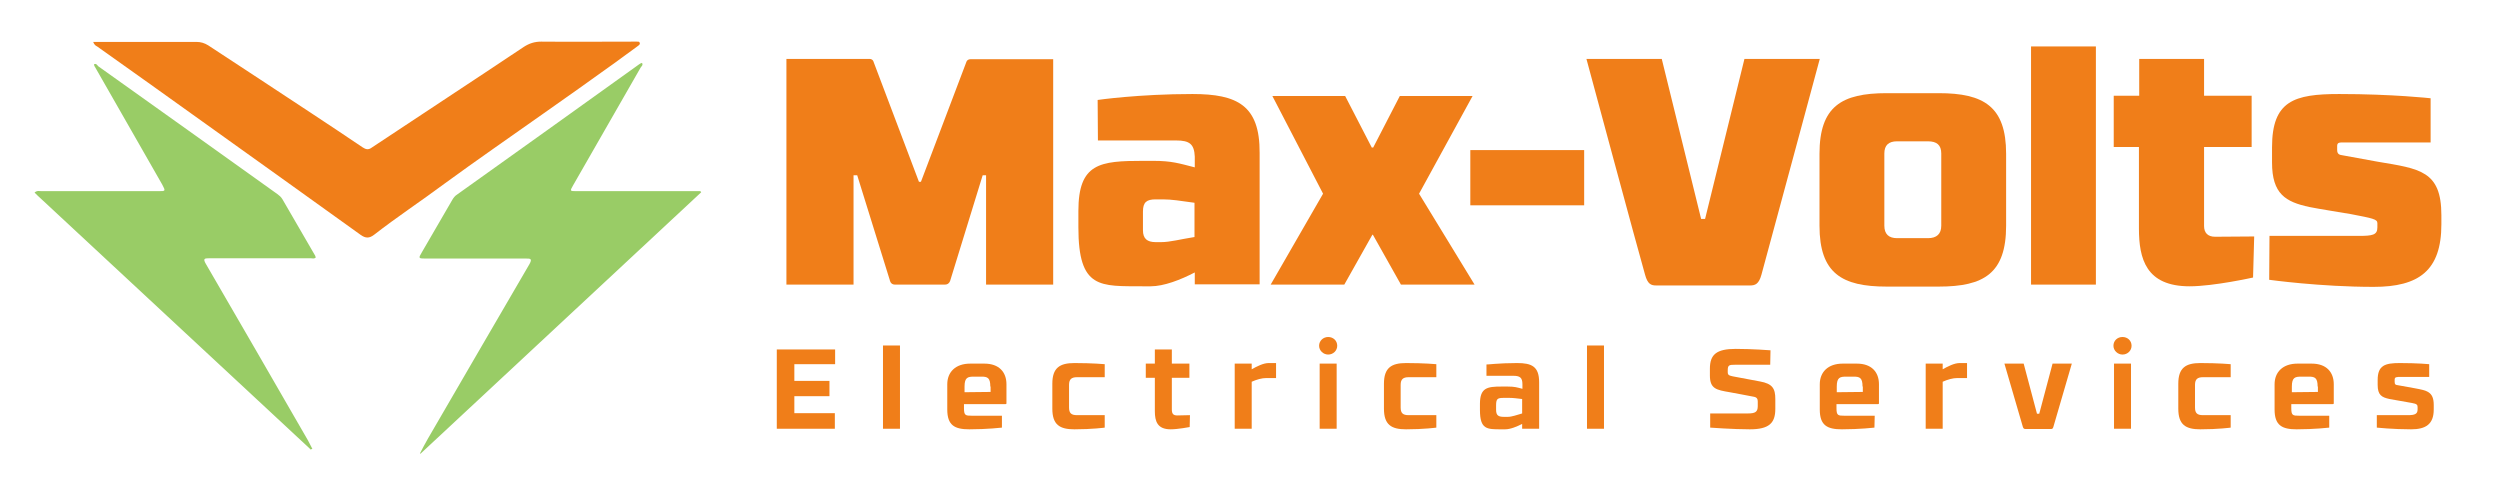
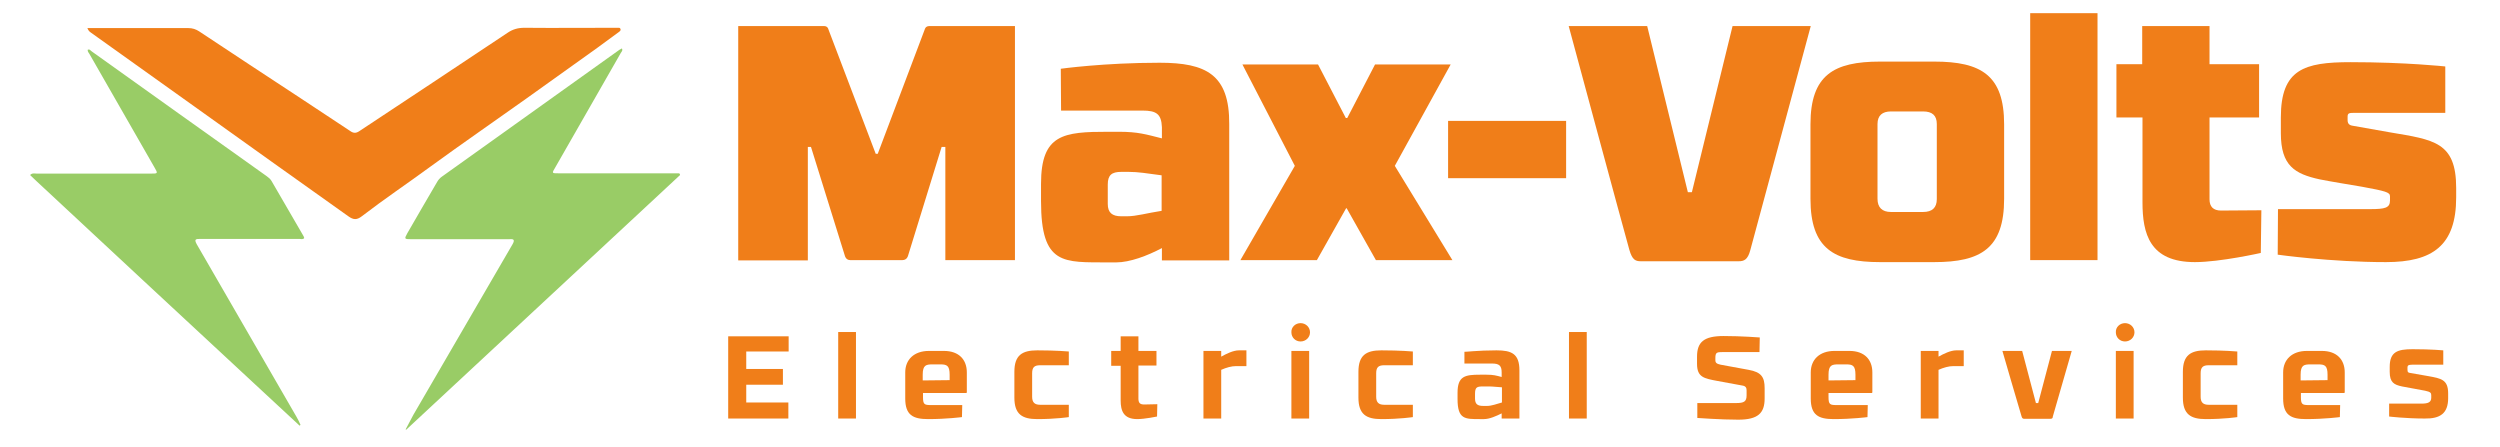
- <svg xmlns="http://www.w3.org/2000/svg" version="1.1" id="Layer_1" x="0px" y="0px" width="882.8px" height="172.9px" viewBox="0 0 882.8 172.9" style="enable-background:new 0 0 882.8 172.9;" xml:space="preserve">
+ <svg xmlns="http://www.w3.org/2000/svg" version="1.1" id="Layer_1" x="0px" y="0px" width="872.7px" height="156px" viewBox="0 0 872.7 156" style="enable-background:new 0 0 872.7 156;" xml:space="preserve">
  <style type="text/css">
	.st0{fill:#F07E19;}
	.st1{fill:#99CC66;}
</style>
  <g>
-     <path class="st0" d="M341.2,22c0,0,0.2-1.1,1.6-1.1h29.1v79.6h-23.7V61.9H347l-11.4,37c0,0-0.3,1.6-1.9,1.6h-17.7   c-1.6,0-1.8-1.6-1.8-1.6l-11.5-37h-1.3v38.6h-23.7V20.8H307c1.3,0,1.5,1.1,1.5,1.1l16,42.3h0.7L341.2,22z" />
-     <path class="st0" d="M421.1,33.2c15.8,0,23.8,4,23.7,20.8v46.4h-22.9v-4.2c-5,2.6-10.9,4.9-15.6,4.9h-2.6   c-15.2-0.1-22.9,1.1-22.9-20.8v-5.8c0-16.9,7.6-17.7,22.9-17.7h3.5c6.6,0,9.2,0.9,14.7,2.3v-3.8c-0.2-4.4-1.8-5.7-6.6-5.7h-27.6   l-0.1-14.3C387.5,35.3,402.1,33.2,421.1,33.2z M410.6,70.4h-2.5c-3.2,0-4.5,1-4.5,4.3v6.6c0,3,1.5,4.2,4.5,4.2h1.9   c3.2,0,6.7-1,11.8-1.8V71.6C416.7,70.9,413.8,70.4,410.6,70.4z" />
-     <path class="st0" d="M501.1,68.4l19.6,32.1h-26l-9.9-17.6h-0.2l-9.9,17.6h-26l18.5-32.1l-17.9-34.5H475l9.4,18.2h0.5l9.4-18.2H520   L501.1,68.4z" />
-     <path class="st0" d="M519.2,53h40.2v19.5h-40.2V53z" />
-     <path class="st0" d="M616,20.8h26.6c0,0-18.5,68.6-20.6,76.2c-0.9,3.3-2.2,3.8-4,3.8h-33.2c-1.8,0-3-0.5-3.9-3.8   c-2.2-7.6-20.7-76.2-20.7-76.2h26.6l13.9,56.5h1.4L616,20.8z" />
-     <path class="st0" d="M708.4,54.3v25.4c0,16.8-7.8,21.5-23.8,21.5h-18.4c-15.8,0-23.7-4.7-23.7-21.5V54.3c0-16.7,7.8-21.4,23.7-21.4   h18.4C700.5,32.9,708.4,37.6,708.4,54.3z M685.5,79.7V54.2c0-3-1.6-4.3-4.7-4.3h-10.9c-3,0-4.5,1.4-4.5,4.3v25.5   c0,3,1.6,4.4,4.5,4.4h10.9C683.9,84.1,685.5,82.6,685.5,79.7z" />
-     <path class="st0" d="M740.1,100.5h-22.9V16.4h22.9V100.5z" />
-     <path class="st0" d="M746.5,33.8h8.9v-13h22.9v13h16.8v18.1h-16.8v27.9c0,2.4,1.3,3.8,3.9,3.8c0.3,0,13.8-0.1,13.8-0.1L795.6,98   c0,0-13.9,3.1-22.4,3.1c-15.4,0-17.9-9.7-17.9-20.4V51.9h-8.9V33.8z" />
-     <path class="st0" d="M858.4,50.3h-30.7c-1.7,0-2.4,0-2.4,1.3v1.4c0,1.6,1.1,1.7,1.7,1.8l12.6,2.3c14.9,2.5,22.5,3.2,22.5,18.9v3.2   c0,16.4-8,22.1-23.9,22.1c-18.9,0-36.9-2.5-36.9-2.5l0.1-15.5h31.4c5,0,6.7-0.3,6.7-3v-1.5c0-1.4-1.6-1.7-9.4-3.2   c-4.6-0.8-10.6-1.7-14.6-2.5c-8.4-1.8-13.2-4.6-13.2-15.7V52c0-16.4,7.8-18.8,23.7-18.8c18.9,0,32.3,1.5,32.3,1.5V50.3z" />
+     <path class="st0" d="M322.8,10.3c0,0,0.2-1.2,1.6-1.2h29.9v81.7h-24.3V51.3h-1.3l-11.7,37.9c0,0-0.3,1.6-2,1.6h-18.2   c-1.6,0-1.9-1.6-1.9-1.6l-11.8-37.9H282v39.6h-24.3V9.1h30c1.3,0,1.5,1.2,1.5,1.2l16.5,43.4h0.7L322.8,10.3z" />
+     <path class="st0" d="M404.8,21.9c16.2,0,24.4,4.1,24.3,21.4v47.6h-23.5v-4.3c-5.1,2.7-11.2,5-16,5h-2.7   c-15.6-0.1-23.5,1.2-23.5-21.4v-6c0-17.4,7.8-18.2,23.5-18.2h3.6c6.8,0,9.5,0.9,15.1,2.3v-3.9c-0.2-4.6-1.9-5.8-6.8-5.8h-28.4   L370.3,24C370.3,24,385.3,21.9,404.8,21.9z M394,60h-2.6c-3.3,0-4.7,1.1-4.7,4.4v6.8c0,3,1.5,4.3,4.7,4.3h2c3.3,0,6.9-1.1,12.1-1.9   V61.2C400.3,60.5,397.3,60,394,60z" />
+     <path class="st0" d="M486.9,57.9L507,90.8h-26.7l-10.2-18.1h-0.2l-10.2,18.1H433l19-32.9l-18.3-35.4h26.4l9.7,18.7h0.5l9.7-18.7   h26.4L486.9,57.9z" />
+     <path class="st0" d="M505.5,42.2h41.2v20h-41.2V42.2z" />
+     <path class="st0" d="M604.8,9.1h27.3c0,0-19,70.4-21.1,78.2c-0.9,3.4-2.2,3.9-4.1,3.9h-34.1c-1.9,0-3-0.5-4-3.9   c-2.2-7.8-21.2-78.2-21.2-78.2H575l14.2,58h1.4L604.8,9.1z" />
+     <path class="st0" d="M699.6,43.4v26c0,17.3-8.1,22.1-24.4,22.1h-18.9c-16.2,0-24.3-4.8-24.3-22.1v-26c0-17.2,8.1-21.9,24.3-21.9   h18.9C691.6,21.5,699.6,26.3,699.6,43.4z M676.1,69.5V43.3c0-3-1.6-4.4-4.8-4.4h-11.2c-3,0-4.7,1.4-4.7,4.4v26.1   c0,3,1.6,4.6,4.7,4.6h11.2C674.5,74,676.1,72.5,676.1,69.5z" />
+     <path class="st0" d="M732.2,90.8h-23.5V4.6h23.5V90.8z" />
+     <path class="st0" d="M738.7,22.4h9.1V9.1h23.5v13.3h17.3V41h-17.3v28.6c0,2.5,1.3,3.9,4,3.9c0.4,0,14.1-0.1,14.1-0.1l-0.2,14.9   c0,0-14.2,3.2-23,3.2c-15.8,0-18.3-9.9-18.3-20.9V41h-9.1V22.4z" />
+     <path class="st0" d="M853.6,39.4H822c-1.8,0-2.5,0-2.5,1.3V42c0,1.6,1.2,1.8,1.8,1.9l13,2.3c15.3,2.6,23.1,3.3,23.1,19.4v3.3   c0,16.8-8.2,22.6-24.5,22.6c-19.4,0-37.8-2.6-37.8-2.6l0.1-15.9h32.2c5.1,0,6.9-0.4,6.9-3v-1.5c0-1.4-1.6-1.8-9.7-3.3   c-4.7-0.8-10.9-1.8-14.9-2.6c-8.6-1.9-13.5-4.7-13.5-16.1v-5.5c0-16.8,8.1-19.3,24.3-19.3c19.4,0,33.1,1.5,33.1,1.5V39.4z" />
  </g>
  <g>
-     <path class="st0" d="M274.3,123.4h20.6v5.2h-14.4v5.9h12.4v5.4h-12.4v6h14.3v5.5h-20.5V123.4z" />
-     <path class="st0" d="M317.8,151.4h-6V122h6V151.4z" />
-     <path class="st0" d="M353.8,151c0,0-5.2,0.6-11.5,0.6c-5.2,0-7.8-1.4-7.8-7v-8.9c0-4.3,2.9-7.3,8.1-7.3h5c5.2,0,7.8,3,7.8,7.3v6.5   c0,0.4,0,0.5-0.4,0.5h-14.6v1.4c0,2.6,0.5,2.7,2.8,2.7h10.6L353.8,151z M349.7,136.5c0-3.1-1-3.5-3.1-3.5h-2.6   c-2.2,0-3.4,0.2-3.4,3.5v2l9.2-0.1V136.5z" />
-     <path class="st0" d="M390.1,151c0,0-4.4,0.6-10.7,0.6c-5.2,0-7.8-1.6-7.8-7.3v-8.8c0-5.6,2.6-7.3,7.8-7.3c6.4,0,10.7,0.4,10.7,0.4   v4.6h-9.8c-1.9,0-2.8,0.7-2.8,2.7v8c0,2,0.8,2.7,2.8,2.7h9.8V151z" />
-     <path class="st0" d="M404.6,128.4h3.2v-5h6v5h6.2v5h-6.2v11.2c0,1.5,0.5,2.1,1.9,2.1c0.4,0,4.5-0.1,4.5-0.1l-0.1,4.2   c0,0-4.2,0.8-6.7,0.8c-4.7,0-5.6-2.8-5.6-6.4v-11.8h-3.2V128.4z" />
-     <path class="st0" d="M436,128.4h6v2c1.8-1,4.1-2.2,6-2.2h2.6v5.3h-3.5c-1.5,0-3.3,0.5-5.1,1.3v16.6h-6V128.4z" />
-     <path class="st0" d="M469,119c1.8,0,3.2,1.3,3.2,3.1c0,1.7-1.4,3.1-3.2,3.1c-1.7,0-3.2-1.4-3.2-3.1C465.8,120.3,467.3,119,469,119z    M472,151.4h-6v-23h6V151.4z" />
-     <path class="st0" d="M507.2,151c0,0-4.4,0.6-10.7,0.6c-5.2,0-7.8-1.6-7.8-7.3v-8.8c0-5.6,2.6-7.3,7.8-7.3c6.4,0,10.7,0.4,10.7,0.4   v4.6h-9.8c-1.9,0-2.8,0.7-2.8,2.7v8c0,2,0.8,2.7,2.8,2.7h9.8V151z" />
-     <path class="st0" d="M535.7,128.2c5.2,0,7.8,1.2,7.8,6.8v16.4h-6v-1.7c-1.8,0.9-4.1,1.9-6,1.9h-1.3c-5.1,0-7.6,0.1-7.6-6.8v-2.2   c0-5.7,2.6-6.1,7.6-6.1h2.2c2.5,0,3.3,0.3,5.2,0.8v-1.6c0-2.4-0.9-3-3.3-3l-9.4,0v-4C524.9,128.8,529.3,128.2,535.7,128.2z    M533,140.5h-1.9c-2.2,0-2.8,0.2-2.8,2.6v1.6c0,2,0.8,2.5,2.8,2.5h1.3c1.5,0,3.3-0.7,5.1-1.2v-5.1   C535.7,140.7,534.5,140.5,533,140.5z" />
-     <path class="st0" d="M566.4,151.4h-6V122h6V151.4z" />
-     <path class="st0" d="M625.1,128.8h-12.4c-2.1,0-2.6,0.1-2.6,2v0.6c0,1,0.4,1.2,1.8,1.5c0,0,8.1,1.5,9.6,1.8   c4.4,0.8,5.4,2.5,5.4,6.2v3.5c0,5-2.2,7.2-9,7.2c-5.9,0-14-0.6-14-0.6l0-5h13.2c2.7,0,3.6-0.5,3.6-2.6v-1.6c0-0.8-0.2-1.5-1.4-1.7   c-1.4-0.3-7.5-1.4-8.5-1.6c-4.7-0.8-7-1.2-7-5.9v-2.4c0-5,2.3-7,9.1-7c6,0,12.3,0.5,12.3,0.5L625.1,128.8z" />
-     <path class="st0" d="M661.9,151c0,0-5.2,0.6-11.5,0.6c-5.2,0-7.8-1.4-7.8-7v-8.9c0-4.3,2.9-7.3,8.1-7.3h5c5.2,0,7.8,3,7.8,7.3v6.5   c0,0.4,0,0.5-0.4,0.5h-14.6v1.4c0,2.6,0.5,2.7,2.8,2.7H662L661.9,151z M657.7,136.5c0-3.1-1-3.5-3.1-3.5H652   c-2.2,0-3.4,0.2-3.4,3.5v2l9.2-0.1V136.5z" />
-     <path class="st0" d="M680,128.4h6v2c1.8-1,4.1-2.2,6-2.2h2.6v5.3h-3.5c-1.5,0-3.3,0.5-5.1,1.3v16.6h-6V128.4z" />
-     <path class="st0" d="M724.1,151.5h-8.8c-0.6,0-0.8-0.2-1-0.8c-0.6-2.1-6.5-22.3-6.5-22.3h6.8l4.7,17.7h0.8l4.7-17.7h6.8   c0,0-5.9,20.2-6.5,22.3C724.9,151.4,724.7,151.5,724.1,151.5z" />
-     <path class="st0" d="M749.5,119c1.8,0,3.2,1.3,3.2,3.1c0,1.7-1.4,3.1-3.2,3.1c-1.7,0-3.2-1.4-3.2-3.1   C746.3,120.3,747.7,119,749.5,119z M752.5,151.4h-6v-23h6V151.4z" />
-     <path class="st0" d="M787.7,151c0,0-4.4,0.6-10.7,0.6c-5.2,0-7.8-1.6-7.8-7.3v-8.8c0-5.6,2.6-7.3,7.8-7.3c6.4,0,10.7,0.4,10.7,0.4   v4.6h-9.8c-1.9,0-2.8,0.7-2.8,2.7v8c0,2,0.8,2.7,2.8,2.7h9.8V151z" />
-     <path class="st0" d="M822.5,151c0,0-5.2,0.6-11.5,0.6c-5.2,0-7.8-1.4-7.8-7v-8.9c0-4.3,2.9-7.3,8.1-7.3h5c5.2,0,7.8,3,7.8,7.3v6.5   c0,0.4,0,0.5-0.4,0.5h-14.6v1.4c0,2.6,0.5,2.7,2.8,2.7h10.6L822.5,151z M818.4,136.5c0-3.1-1-3.5-3.1-3.5h-2.6   c-2.2,0-3.4,0.2-3.4,3.5v2l9.2-0.1V136.5z" />
-     <path class="st0" d="M857.8,133.1h-10c-1.6,0-2.2,0-2.2,1v0.7c0,1,0.3,1.1,1,1.2l6.1,1.1c4.3,0.8,6.7,1.2,6.7,5.9v1.6   c0,5.2-2.8,7-8,7c-6.4,0-12.1-0.6-12.1-0.6l0-4.4h11c2.4,0,3.4-0.4,3.4-2v-0.8c0-0.8-0.2-1.2-2-1.5l-7.9-1.4   c-2.8-0.6-4.2-1.4-4.2-5v-1.7c0-5.2,2.6-6,7.8-6c6.4,0,10.4,0.4,10.4,0.4V133.1z" />
+     <path class="st0" d="M254.2,117.4h21.1v5.3h-14.8v6.1h12.8v5.5h-12.8v6.2h14.7v5.6h-21V117.4z" />
+     <path class="st0" d="M298.8,146.1h-6.2v-30.2h6.2V146.1z" />
+     <path class="st0" d="M335.8,145.6c0,0-5.3,0.7-11.8,0.7c-5.3,0-8-1.4-8-7.2V130c0-4.4,3-7.5,8.3-7.5h5.2c5.3,0,8,3.1,8,7.5v6.7   c0,0.4,0,0.5-0.4,0.5h-14.9v1.4c0,2.6,0.5,2.8,2.8,2.8h10.9L335.8,145.6z M331.5,130.8c0-3.2-1-3.6-3.2-3.6h-2.7   c-2.3,0-3.5,0.2-3.5,3.6v2l9.4-0.1V130.8z" />
+     <path class="st0" d="M373.1,145.6c0,0-4.5,0.7-11,0.7c-5.3,0-8-1.7-8-7.5v-9c0-5.8,2.7-7.5,8-7.5c6.6,0,11,0.4,11,0.4v4.8h-10   c-2,0-2.8,0.7-2.8,2.8v8.2c0,2,0.9,2.8,2.8,2.8h10V145.6z" />
+     <path class="st0" d="M387.9,122.5h3.3v-5.1h6.2v5.1h6.3v5.1h-6.3v11.5c0,1.5,0.5,2.1,2,2.1c0.4,0,4.6-0.1,4.6-0.1l-0.1,4.3   c0,0-4.3,0.9-6.9,0.9c-4.8,0-5.8-2.9-5.8-6.5v-12.1h-3.3V122.5z" />
+     <path class="st0" d="M420.1,122.5h6.2v2c1.8-1,4.2-2.2,6.2-2.2h2.6v5.5h-3.6c-1.6,0-3.4,0.5-5.2,1.3v17h-6.2V122.5z" />
+     <path class="st0" d="M454,112.8c1.8,0,3.3,1.4,3.3,3.2c0,1.8-1.5,3.2-3.3,3.2c-1.8,0-3.2-1.4-3.2-3.2   C450.7,114.2,452.2,112.8,454,112.8z M457,146.1h-6.2v-23.6h6.2V146.1z" />
+     <path class="st0" d="M493.2,145.6c0,0-4.5,0.7-11,0.7c-5.3,0-8-1.7-8-7.5v-9c0-5.8,2.7-7.5,8-7.5c6.6,0,11,0.4,11,0.4v4.8h-10   c-2,0-2.8,0.7-2.8,2.8v8.2c0,2,0.9,2.8,2.8,2.8h10V145.6z" />
+     <path class="st0" d="M522.4,122.3c5.3,0,8,1.2,8,7v16.8h-6.2v-1.8c-1.8,0.9-4.2,2-6.2,2h-1.4c-5.2,0-7.8,0.1-7.8-7v-2.2   c0-5.8,2.6-6.3,7.8-6.3h2.3c2.5,0,3.4,0.3,5.3,0.8V130c0-2.4-0.9-3.1-3.4-3.1l-9.6,0v-4.1C511.3,122.9,515.9,122.3,522.4,122.3z    M519.7,134.9h-1.9c-2.2,0-2.9,0.2-2.9,2.6v1.6c0,2,0.9,2.6,2.9,2.6h1.3c1.6,0,3.4-0.7,5.2-1.2v-5.3   C522.4,135.1,521.2,134.9,519.7,134.9z" />
+     <path class="st0" d="M553.9,146.1h-6.2v-30.2h6.2V146.1z" />
+     <path class="st0" d="M614.2,122.9h-12.8c-2.1,0-2.6,0.1-2.6,2.1v0.7c0,1,0.5,1.3,1.8,1.6c0,0,8.3,1.5,9.8,1.8   c4.5,0.8,5.6,2.6,5.6,6.4v3.6c0,5.1-2.3,7.4-9.2,7.4c-6.1,0-14.3-0.6-14.3-0.6l0-5.2H606c2.8,0,3.7-0.5,3.7-2.7v-1.7   c0-0.8-0.2-1.5-1.4-1.7c-1.5-0.3-7.7-1.4-8.7-1.6c-4.8-0.9-7.2-1.3-7.2-6v-2.5c0-5.1,2.4-7.2,9.3-7.2c6.1,0,12.6,0.5,12.6,0.5   L614.2,122.9z" />
+     <path class="st0" d="M651.9,145.6c0,0-5.3,0.7-11.8,0.7c-5.3,0-8-1.4-8-7.2V130c0-4.4,3-7.5,8.3-7.5h5.2c5.3,0,8,3.1,8,7.5v6.7   c0,0.4,0,0.5-0.4,0.5h-14.9v1.4c0,2.6,0.5,2.8,2.8,2.8H652L651.9,145.6z M647.7,130.8c0-3.2-1-3.6-3.2-3.6h-2.7   c-2.3,0-3.5,0.2-3.5,3.6v2l9.4-0.1V130.8z" />
+     <path class="st0" d="M670.5,122.5h6.2v2c1.8-1,4.2-2.2,6.2-2.2h2.6v5.5h-3.6c-1.6,0-3.4,0.5-5.2,1.3v17h-6.2V122.5z" />
+     <path class="st0" d="M715.7,146.2h-9c-0.6,0-0.8-0.2-1-0.8c-0.7-2.2-6.7-22.9-6.7-22.9h6.9l4.8,18.2h0.8l4.8-18.2h6.9   c0,0-6,20.7-6.6,22.9C716.6,146,716.3,146.2,715.7,146.2z" />
+     <path class="st0" d="M741.8,112.8c1.8,0,3.3,1.4,3.3,3.2c0,1.8-1.5,3.2-3.3,3.2c-1.8,0-3.2-1.4-3.2-3.2   C738.5,114.2,740,112.8,741.8,112.8z M744.8,146.1h-6.2v-23.6h6.2V146.1z" />
+     <path class="st0" d="M781,145.6c0,0-4.5,0.7-11,0.7c-5.3,0-8-1.7-8-7.5v-9c0-5.8,2.7-7.5,8-7.5c6.6,0,11,0.4,11,0.4v4.8h-10   c-2,0-2.8,0.7-2.8,2.8v8.2c0,2,0.9,2.8,2.8,2.8h10V145.6z" />
+     <path class="st0" d="M816.8,145.6c0,0-5.3,0.7-11.8,0.7c-5.3,0-8-1.4-8-7.2V130c0-4.4,3-7.5,8.3-7.5h5.2c5.3,0,8,3.1,8,7.5v6.7   c0,0.4,0,0.5-0.4,0.5h-14.9v1.4c0,2.6,0.5,2.8,2.8,2.8h10.9L816.8,145.6z M812.5,130.8c0-3.2-1-3.6-3.2-3.6h-2.7   c-2.3,0-3.5,0.2-3.5,3.6v2l9.4-0.1V130.8z" />
+     <path class="st0" d="M853,127.3h-10.3c-1.6,0-2.3,0-2.3,1v0.7c0,1,0.3,1.1,1,1.2l6.3,1.1c4.4,0.8,6.9,1.2,6.9,6v1.7   c0,5.3-2.8,7.2-8.2,7.1c-6.6,0-12.4-0.7-12.4-0.7l0-4.5h11.2c2.5,0,3.5-0.5,3.5-2.1v-0.8c0-0.8-0.2-1.2-2.1-1.6l-8.1-1.5   c-2.8-0.6-4.3-1.4-4.3-5.1v-1.7c0-5.3,2.7-6.2,8-6.2c6.5,0,10.7,0.4,10.7,0.4V127.3z" />
  </g>
  <g>
-     <path class="st0" d="M32.9,14.8c1.7,0,3.3,0,4.8,0c10.6,0,21.1,0,31.7,0c1.5,0,2.8,0.4,4.1,1.2C85.7,24,97.9,32,110,40   c6,4,12,7.9,18,12c1.2,0.8,2.1,1,3.3,0.1c17.9-11.9,35.8-23.6,53.6-35.5c2-1.3,3.9-1.9,6.2-1.9c10.8,0.1,21.6,0,32.4,0   c0.5,0,0.9,0,1.4,0c0.4,0,0.8-0.1,1,0.4c0.2,0.5-0.2,0.8-0.6,1.1c-2.6,1.9-5.2,3.8-7.8,5.7c-8.6,6.2-17.2,12.3-25.9,18.4   c-11.6,8.2-23.2,16.2-34.7,24.6c-8.2,6.1-16.7,11.7-24.8,18c-1.7,1.3-3,1.3-4.8,0c-18.5-13.3-37.1-26.6-55.7-39.9   c-12.4-8.9-24.9-17.8-37.3-26.6C33.9,16.2,33.3,15.9,32.9,14.8z" />
-     <path class="st1" d="M247.6,67.9c-33,30.8-66.1,61.5-99.1,92.3c-0.1,0-0.2-0.1-0.2-0.1c0.9-1.7,1.8-3.5,2.8-5.2   c12-20.6,23.9-41.2,35.9-61.7c1.1-2,0.1-1.9-1.4-1.9c-11.8,0-23.6,0-35.4,0c-2.4,0-2.5-0.1-1.3-2.1c3.6-6.2,7.2-12.4,10.8-18.6   c0.4-0.7,0.9-1.4,1.7-1.9c21.4-15.3,42.9-30.6,64.3-46c0.3-0.2,0.6-0.4,1-0.5c0.5,0.8-0.2,1.2-0.5,1.7   c-7.9,13.8-15.9,27.7-23.8,41.5c-1.2,2.1-1.2,2.1,1.2,2.1c14,0,28.1,0,42.1,0c0.5,0,1.1,0,1.6,0C247.4,67.6,247.5,67.7,247.6,67.9z   " />
-     <path class="st1" d="M109.8,158.8c-6.2-5.8-12.4-11.5-18.6-17.3C65.6,117.7,40,93.9,14.5,70.2c-0.8-0.7-1.5-1.4-2.3-2.2   c0.9-0.8,1.7-0.5,2.4-0.5c13.8,0,27.6,0,41.4,0c2.5,0,2.5,0,1.3-2.3c-7.8-13.7-15.7-27.4-23.5-41.1c-0.3-0.5-0.6-0.9-0.6-1.4l0,0   c0.8-0.4,1.1,0.3,1.5,0.7c21.1,15,42.2,30.1,63.2,45.1c0.7,0.5,1.3,1,1.8,1.8c3.9,6.7,7.7,13.3,11.6,20c0.1,0.2,0.1,0.4,0.2,0.6   c-0.5,0.6-1.2,0.3-1.7,0.3c-12,0-23.9,0-35.9,0c-1.7,0-2.3,0.1-1.2,2c12.1,20.8,24.1,41.6,36.1,62.4c0.5,0.9,1,1.9,1.5,2.9   C110,158.5,109.9,158.6,109.8,158.8z" />
+     <path class="st0" d="M30.5,9.8c1.7,0,3.1,0,4.6,0c10.2,0,20.4,0,30.6,0c1.5,0,2.7,0.4,3.9,1.2c11.7,7.8,23.5,15.5,35.2,23.2   c5.8,3.8,11.6,7.7,17.4,11.5c1.1,0.8,2,0.9,3.2,0.1c17.2-11.4,34.5-22.8,51.7-34.3c1.9-1.3,3.7-1.8,6-1.8c10.4,0.1,20.8,0,31.2,0   c0.4,0,0.9,0,1.3,0c0.4,0,0.8-0.1,1,0.4c0.2,0.5-0.2,0.8-0.6,1.1c-2.5,1.8-5,3.7-7.5,5.5c-8.3,5.9-16.6,11.9-24.9,17.8   c-11.1,7.9-22.4,15.7-33.4,23.7c-7.9,5.8-16.1,11.3-23.9,17.3c-1.7,1.3-2.9,1.3-4.7,0C103.7,62.8,85.8,50,67.9,37.2   c-12-8.6-24-17.1-36-25.7C31.5,11.2,30.9,10.9,30.5,9.8z" />
+     <path class="st1" d="M237.4,61.1c-31.9,29.6-63.7,59.3-95.6,88.9c-0.1,0-0.2-0.1-0.2-0.1c0.9-1.7,1.8-3.4,2.7-5.1   c11.5-19.8,23.1-39.7,34.6-59.5c1.1-1.9,0.1-1.9-1.3-1.8c-11.4,0-22.8,0-34.1,0c-2.4,0-2.4-0.1-1.3-2.1c3.5-6,6.9-12,10.4-17.9   c0.4-0.7,0.9-1.3,1.6-1.8c20.7-14.8,41.3-29.5,62-44.3c0.3-0.2,0.6-0.3,0.9-0.5c0.4,0.8-0.2,1.2-0.4,1.6   c-7.6,13.3-15.3,26.7-22.9,40c-1.2,2-1.2,2,1.2,2c13.5,0,27.1,0,40.6,0c0.5,0,1,0,1.5,0C237.3,60.7,237.4,60.9,237.4,61.1z" />
+     <path class="st1" d="M104.6,148.6c-6-5.6-12-11.1-18-16.7C62,109.1,37.3,86.1,12.7,63.2c-0.7-0.7-1.5-1.4-2.2-2.1   c0.8-0.8,1.6-0.5,2.3-0.5c13.3,0,26.6,0,39.9,0c2.4,0,2.5,0,1.2-2.2C46.3,45.2,38.8,32,31.2,18.8c-0.3-0.4-0.6-0.8-0.6-1.4l0,0   c0.7-0.4,1,0.3,1.5,0.6c20.3,14.5,40.6,29,61,43.5c0.7,0.5,1.3,1,1.7,1.7c3.7,6.4,7.4,12.8,11.2,19.3c0.1,0.2,0.1,0.4,0.2,0.6   c-0.5,0.6-1.1,0.3-1.7,0.3c-11.5,0-23,0-34.6,0c-1.6,0-2.2,0.1-1.2,1.9c11.6,20,23.2,40.1,34.8,60.2c0.5,0.9,1,1.8,1.4,2.8   C104.8,148.4,104.7,148.5,104.6,148.6z" />
  </g>
  <g>
</g>
  <g>
</g>
  <g>
</g>
  <g>
</g>
  <g>
</g>
  <g>
</g>
</svg>
